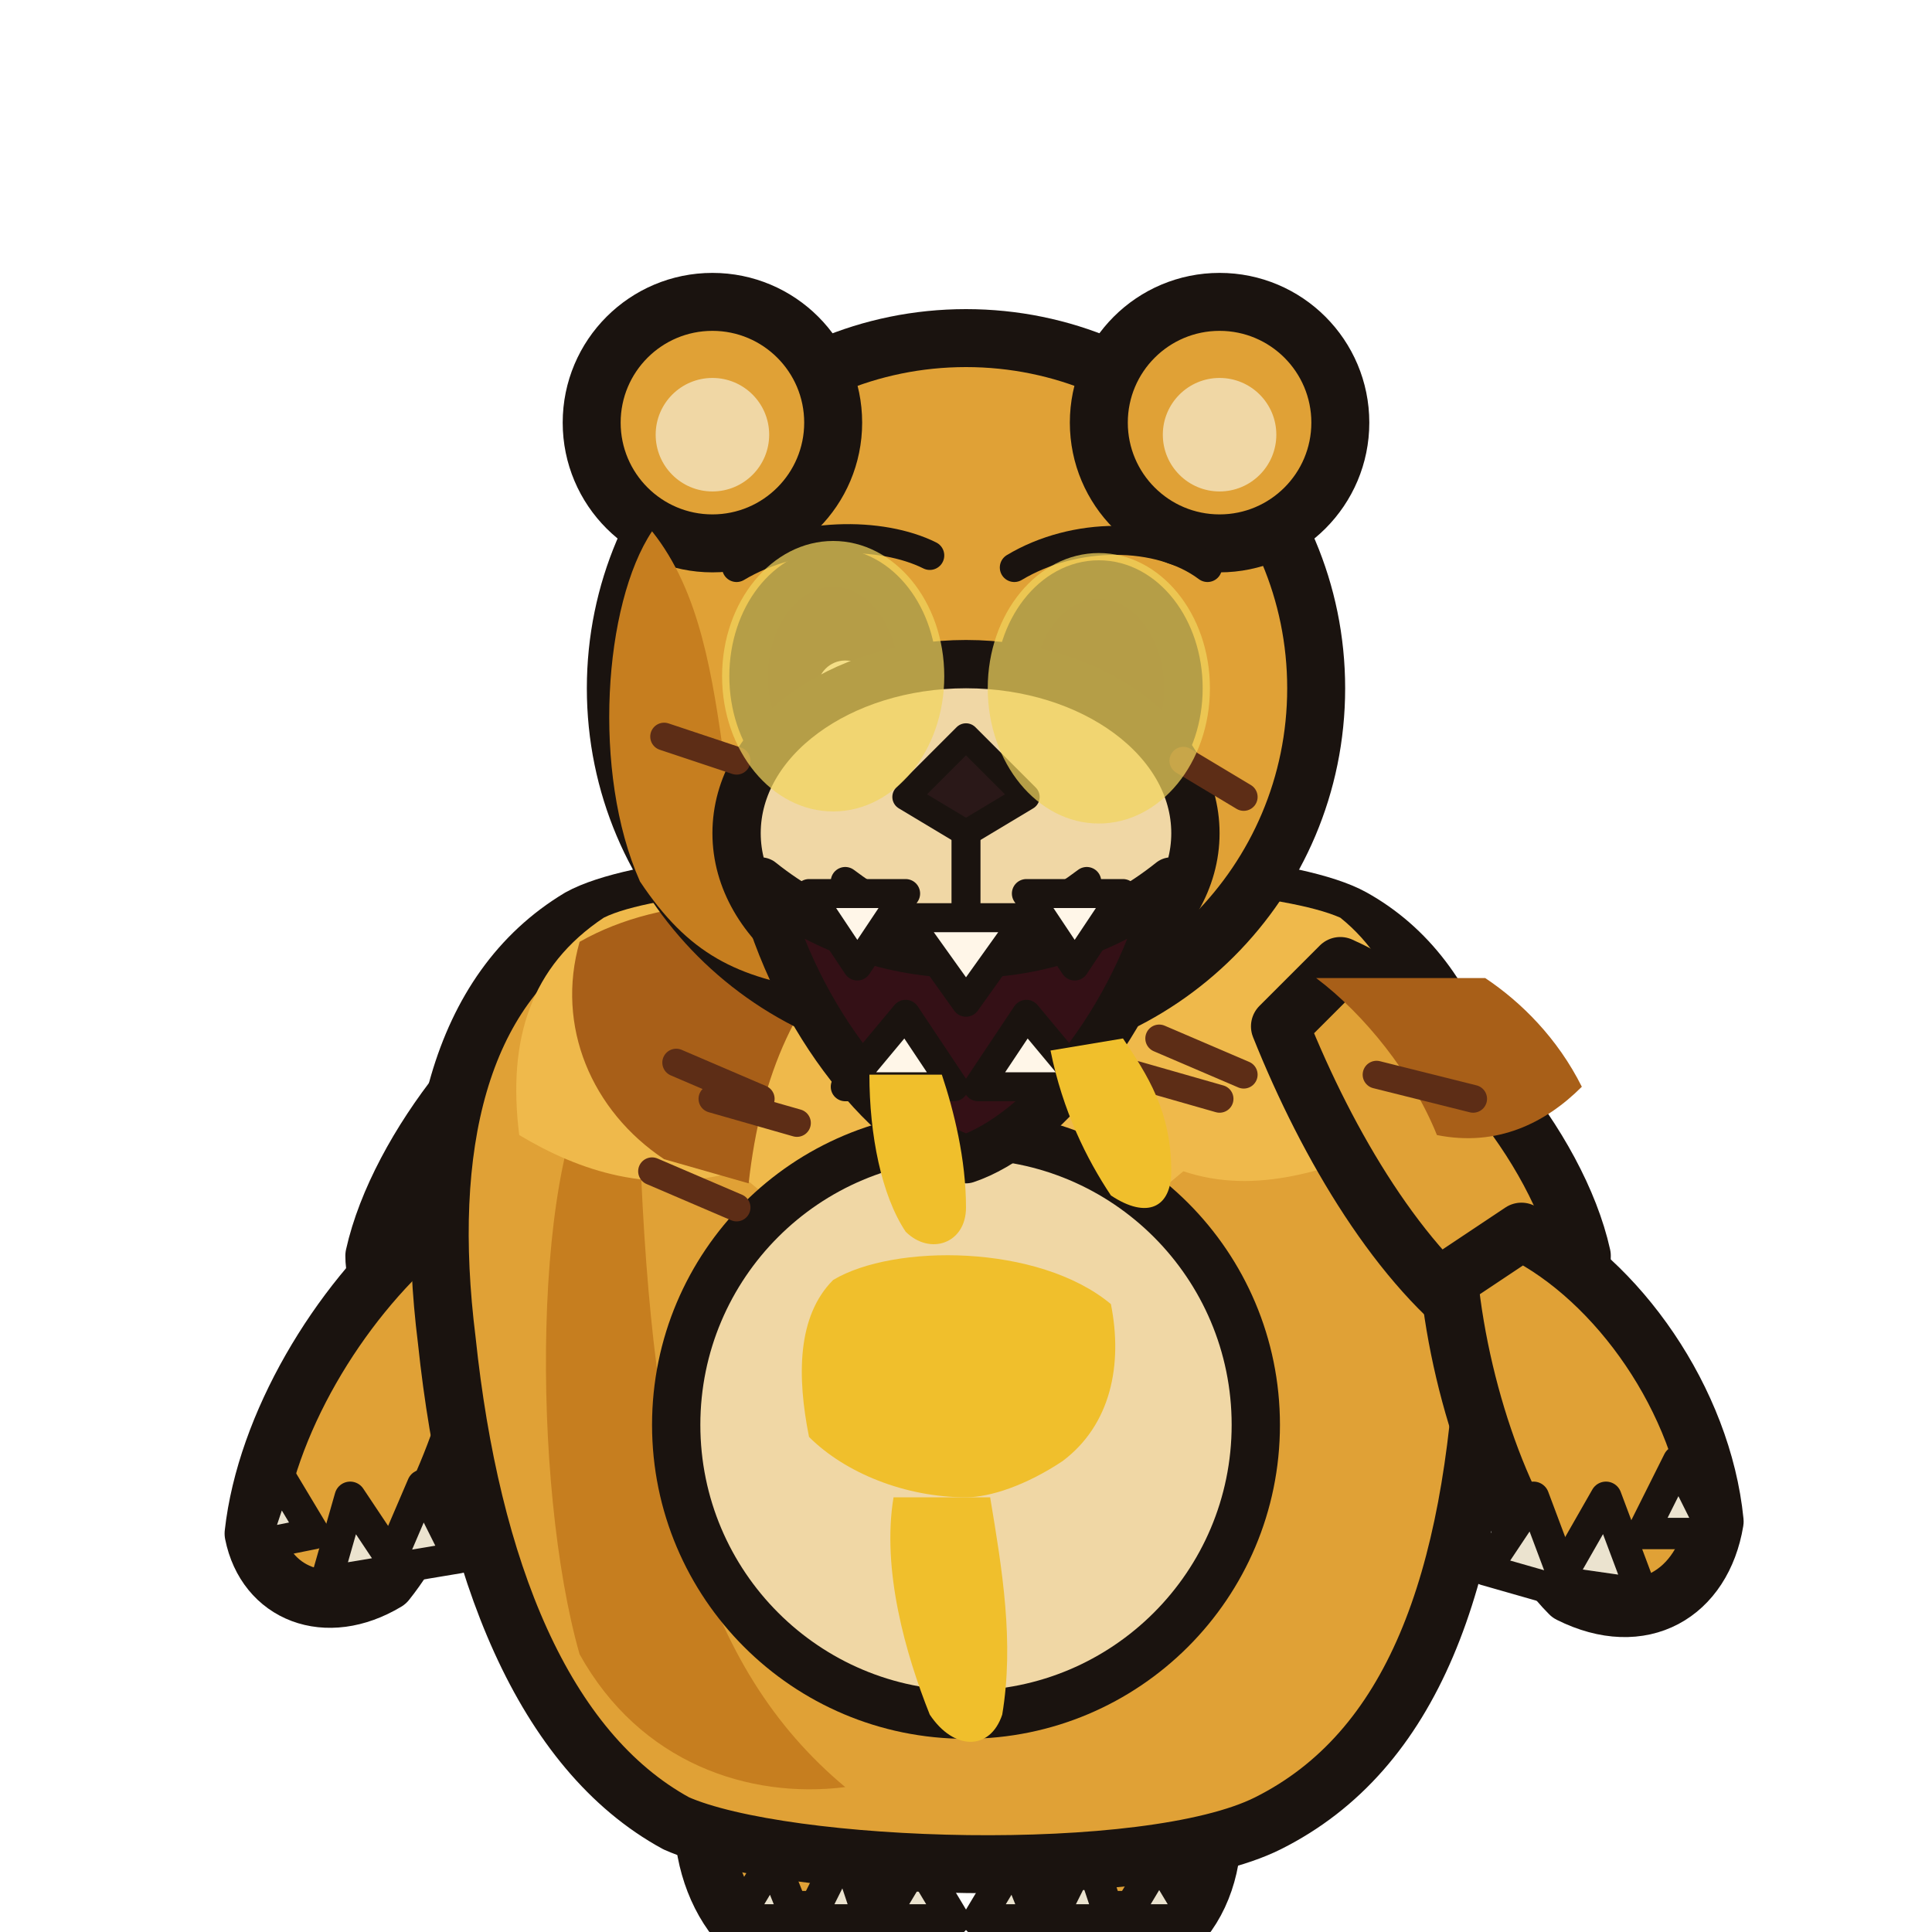
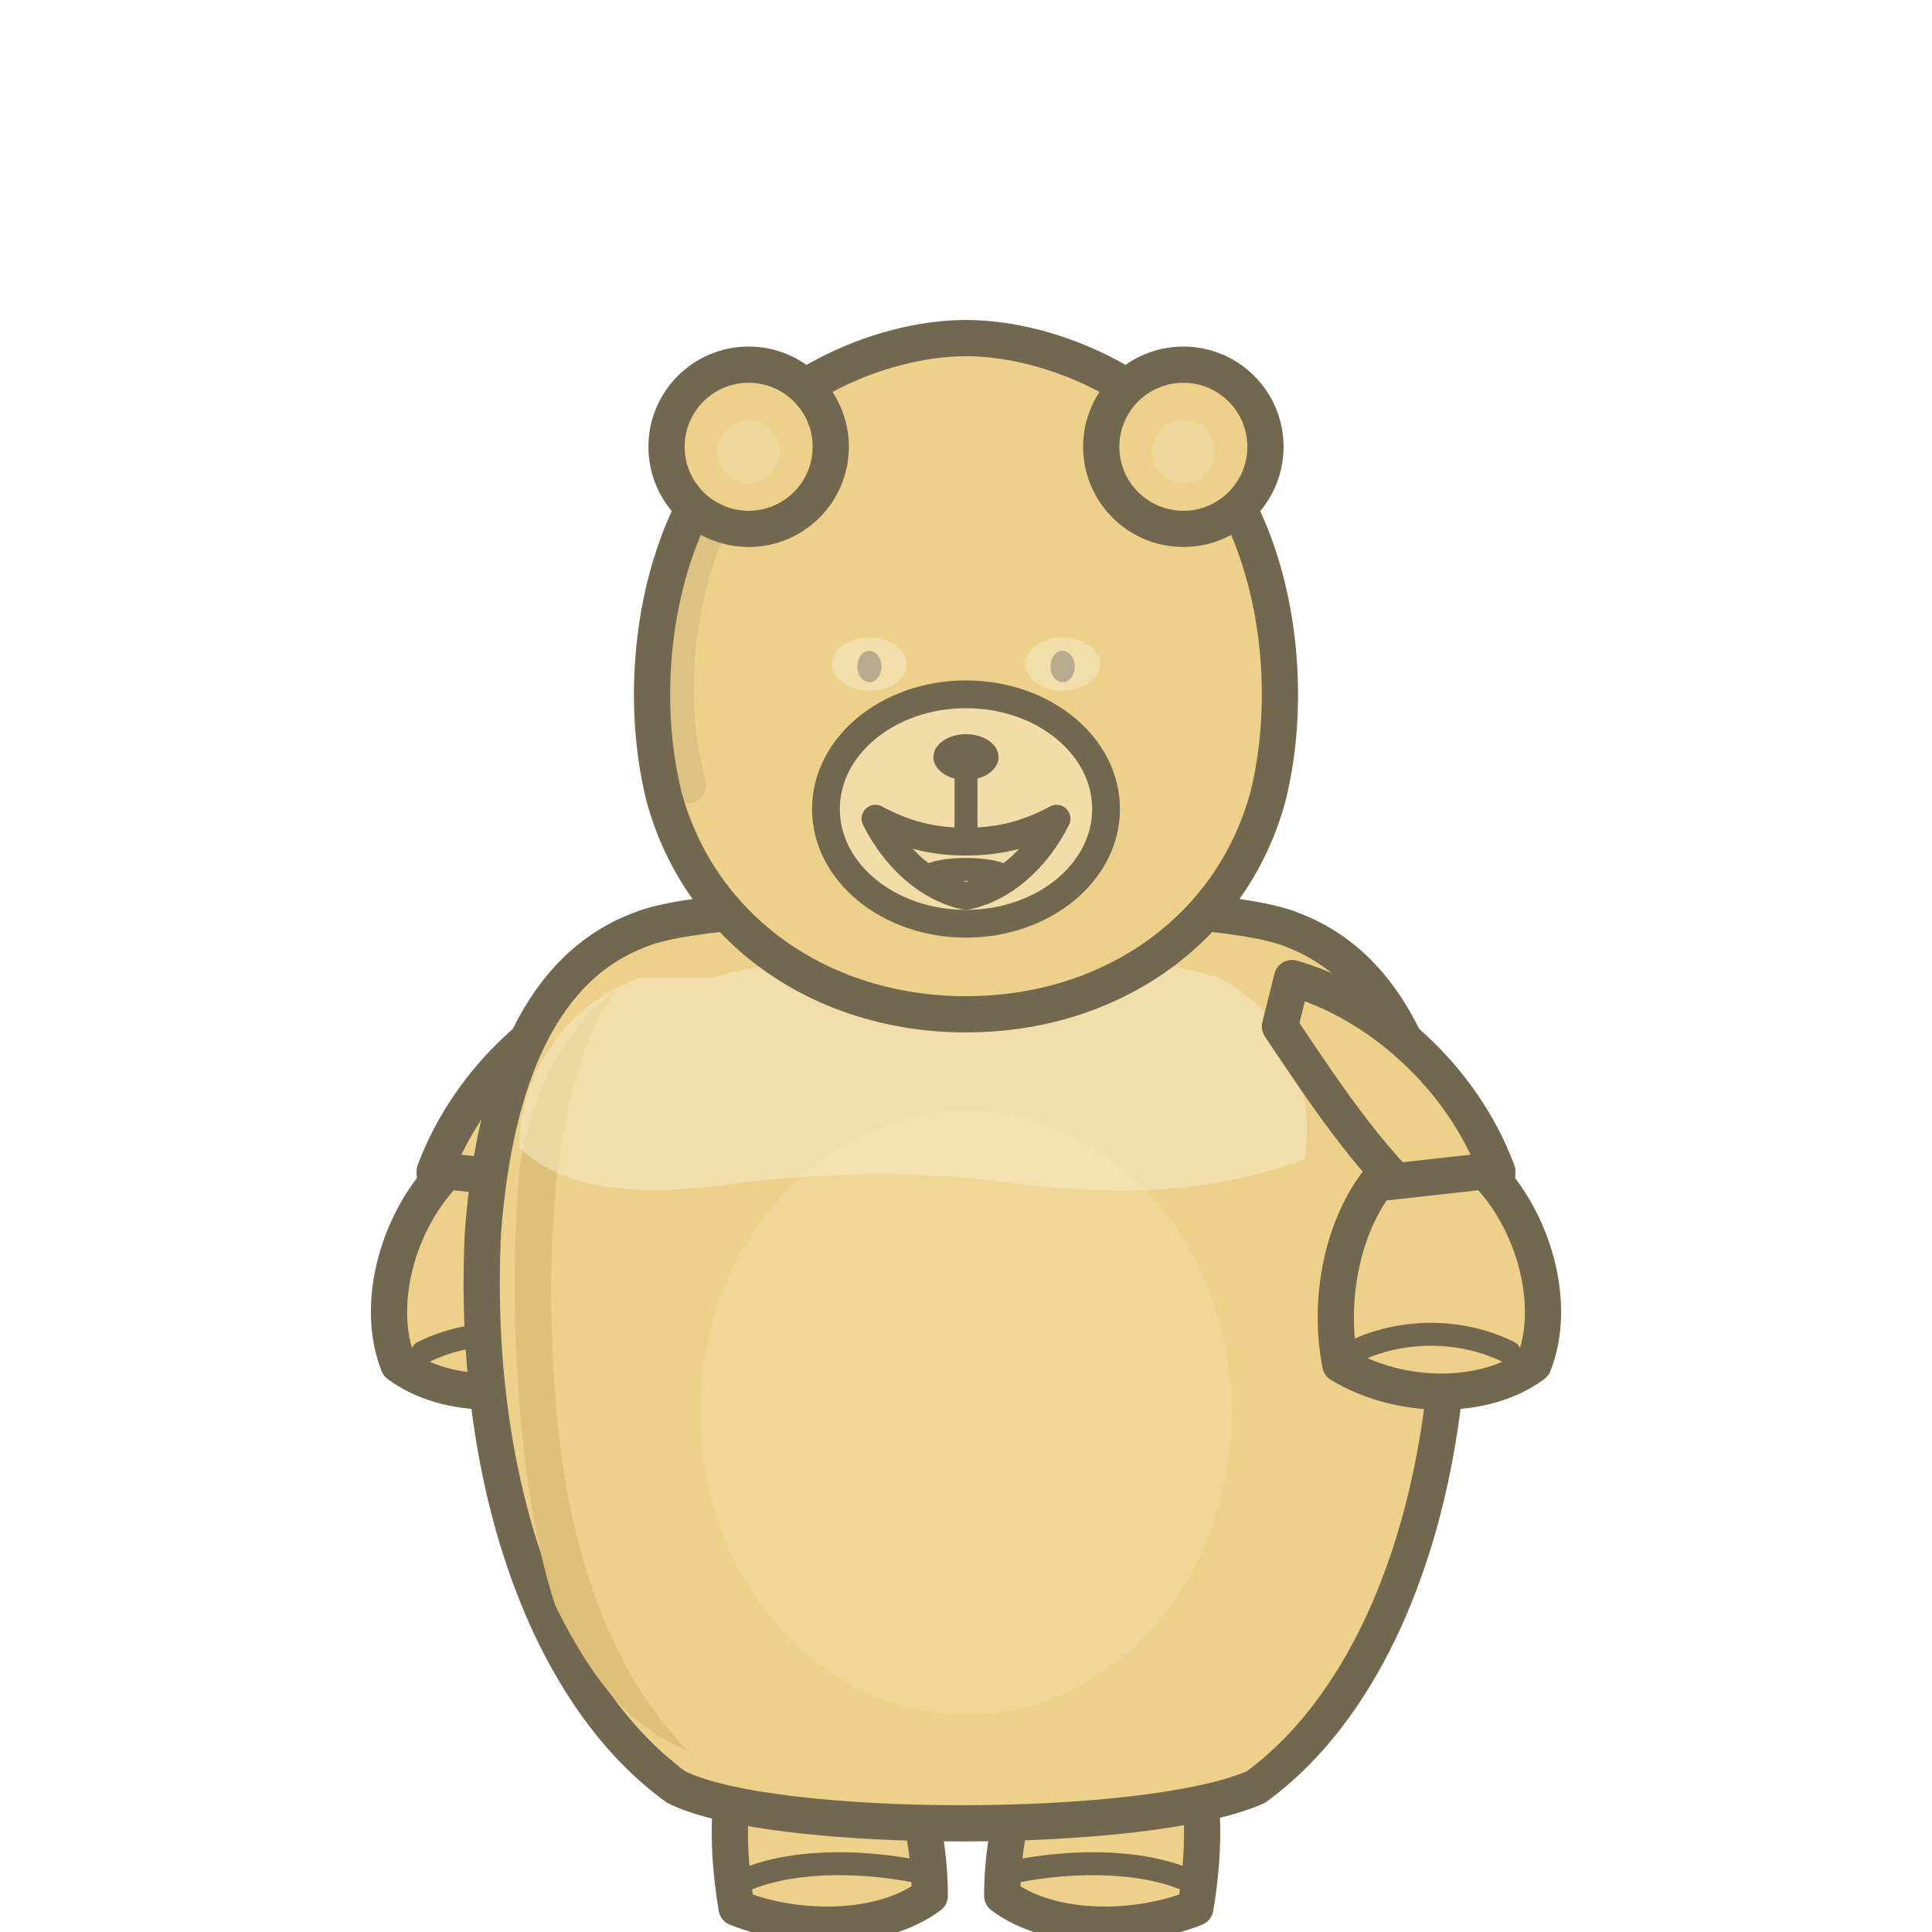
<svg xmlns="http://www.w3.org/2000/svg" width="160mm" height="160mm" viewBox="0 0 160 160" version="1.1">
  <defs>
    <style>
-       .outline { fill:none; stroke:#1a130f; stroke-width:4.8; stroke-linejoin:round; stroke-linecap:round; }
-       .thin { fill:none; stroke:#1a130f; stroke-width:2.4; stroke-linejoin:round; stroke-linecap:round; }
-       .fur { fill:#e0a136; stroke:#1a130f; stroke-width:4.8; stroke-linejoin:round; stroke-linecap:round; }
-       .furdark { fill:#c67e1f; stroke:none; }
-       .furhi { fill:#efb94b; stroke:none; }
-       .furshadow { fill:#a85f18; stroke:none; }
-       .cream { fill:#f0d7a5; stroke:#1a130f; stroke-width:4.0; stroke-linejoin:round; stroke-linecap:round; }
-       .creamsoft { fill:#f0d7a5; stroke:none; }
-       .mouth { fill:#341016; stroke:#1a130f; stroke-width:4.0; stroke-linejoin:round; stroke-linecap:round; }
-       .tooth { fill:#fff6e8; stroke:#1a130f; stroke-width:2.4; stroke-linejoin:round; stroke-linecap:round; }
-       .eyehole { fill:#1a0d0e; stroke:#1a130f; stroke-width:3.2; stroke-linejoin:round; stroke-linecap:round; }
-       .pupil { fill:#fdf8f1; stroke:none; }
-       .glow { fill:#f2d45d; fill-opacity:0.72; stroke:none; }
-       .honey { fill:#f0bf2c; stroke:none; }
-       .claw { fill:#ebe3cf; stroke:#1a130f; stroke-width:2.6; stroke-linejoin:round; stroke-linecap:round; }
-       .nose { fill:#2a1818; stroke:#1a130f; stroke-width:2.2; stroke-linejoin:round; }
-       .stitch { fill:none; stroke:#5d2d16; stroke-width:2.3; stroke-linecap:round; }
+       .line { fill:none; stroke:#72674f; stroke-width:3.0; stroke-linejoin:round; stroke-linecap:round; }
+       .thin { fill:none; stroke:#72674f; stroke-width:1.9; stroke-linejoin:round; stroke-linecap:round; }
+       .fur { fill:#edd18b; stroke:#72674f; stroke-width:3.0; stroke-linejoin:round; stroke-linecap:round; }
+       .fur-soft { fill:#edd18b; stroke:none; }
+       .fur-shadow { fill:#dfc079; stroke:none; }
+       .muzzle { fill:#f2dda8; stroke:#72674f; stroke-width:2.3; stroke-linejoin:round; stroke-linecap:round; }
+       .muzzle-soft { fill:#f2dda8; stroke:none; }
+       .feature { fill:#72674f; stroke:none; }
+       .shine { fill:#f7e9c5; stroke:none; opacity:0.52; }
    </style>
  </defs>
  <g id="view-front">
    <g id="part-leg-l-u">
-       <path class="fur" d="M 67 117 C 59 121, 57 133, 60 143 C 63 148, 68 149, 73 145 C 76 139, 76 126, 72 119 Z" />
-       <path class="furdark" d="M 63 121 C 60 128, 61 138, 64 144 C 67 145, 69 143, 69 140 C 68 132, 67 126, 66 121 Z" />
+       <path class="fur" d="M 67 118 C 62 122, 61 130, 62 138 C 64 142, 67 144, 71 142 C 73 137, 73 128, 72 120 Z" />
    </g>
    <g id="part-leg-l-l">
-       <path class="fur" d="M 63 139 C 57 145, 57 154, 61 159 H 74 C 76 153, 74 145, 69 139 Z" />
-       <path class="claw" d="M 61 159 L 64 154 L 66 159 Z" />
-       <path class="claw" d="M 67 159 L 70 153 L 72 159 Z" />
-       <path class="claw" d="M 73 159 L 76 154 L 79 159 Z" />
+       <path class="fur" d="M 64 139 C 60 145, 60 152, 61 158 C 66 160, 73 160, 77 157 C 77 151, 75 144, 71 139 Z" />
+       <path class="thin" d="M 61 156 C 65 154, 71 154, 76 155" />
    </g>
    <g id="part-leg-r-u">
-       <path class="fur" d="M 93 117 C 99 119, 103 130, 100 142 C 97 147, 92 149, 87 145 C 84 138, 85 124, 89 119 Z" />
-       <path class="furdark" d="M 96 121 C 99 129, 98 139, 95 144 C 92 145, 90 143, 90 140 C 91 133, 93 126, 94 121 Z" />
+       <path class="fur" d="M 93 118 C 98 122, 99 130, 98 138 C 96 142, 93 144, 89 142 C 87 137, 87 128, 88 120 Z" />
    </g>
    <g id="part-leg-r-l">
-       <path class="fur" d="M 95 139 C 101 145, 102 154, 98 159 H 85 C 83 153, 85 145, 89 139 Z" />
-       <path class="claw" d="M 81 159 L 84 154 L 86 159 Z" />
-       <path class="claw" d="M 87 159 L 90 153 L 92 159 Z" />
-       <path class="claw" d="M 93 159 L 96 154 L 99 159 Z" />
+       <path class="fur" d="M 96 139 C 100 145, 100 152, 99 158 C 94 160, 87 160, 83 157 C 83 151, 85 144, 89 139 Z" />
+       <path class="thin" d="M 84 155 C 89 154, 95 154, 99 156" />
    </g>
    <g id="part-arm-l-u">
-       <path class="fur" d="M 49 81 C 42 84, 33 95, 31 104 C 31 108, 35 111, 39 109 C 45 104, 51 94, 55 86 Z" />
-       <path class="furshadow" d="M 49 81 C 45 84, 42 88, 40 93 C 44 95, 49 94, 54 90 L 53 83 Z" />
-       <path class="stitch" d="M 43 89 L 50 91" />
+       <path class="fur" d="M 53 81 C 46 83, 39 89, 36 97 C 36 100, 38 102, 41 101 C 46 97, 50 91, 54 85 Z" />
    </g>
    <g id="part-arm-l-l">
-       <path class="fur" d="M 35 102 C 28 108, 22 118, 21 127 C 22 132, 27 134, 32 131 C 36 126, 40 116, 41 107 Z" />
-       <path class="claw" d="M 21 128 L 23 122 L 26 127 Z" />
-       <path class="claw" d="M 27 131 L 29 124 L 33 130 Z" />
-       <path class="claw" d="M 32 130 L 35 123 L 38 129 Z" />
+       <path class="fur" d="M 37 97 C 33 101, 31 108, 33 113 C 37 116, 44 116, 49 113 C 50 108, 49 102, 46 98 Z" />
+       <path class="thin" d="M 35 112 C 39 110, 44 110, 48 112" />
    </g>
    <g id="part-body">
-       <path class="fur" d="M 48 76 C 38 82, 35 95, 37 111 C 39 130, 45 145, 56 151 C 65 155, 95 156, 105 151 C 117 145, 122 131, 123 111 C 125 93, 121 81, 112 76 C 103 71, 57 71, 48 76 Z" />
-       <path class="furdark" d="M 50 88 C 44 95, 44 123, 48 137 C 53 146, 62 149, 70 148 C 58 138, 54 122, 53 95 Z" />
-       <path class="furhi" d="M 50 76 C 58 72, 102 72, 111 76 C 116 80, 118 87, 117 94 C 110 97, 104 99, 98 97 L 92 102 L 85 98 L 80 104 L 74 98 L 67 102 L 61 97 C 54 99, 48 97, 43 94 C 42 86, 44 80, 50 76 Z" />
-       <path class="furshadow" d="M 48 78 C 55 74, 65 74, 72 77 C 66 82, 63 89, 62 98 L 55 96 C 49 92, 46 85, 48 78 Z" />
-       <path class="stitch" d="M 56 88 L 63 91 M 96 86 L 103 89 M 73 99 L 79 102 M 84 99 L 90 102" />
-       <ellipse class="cream" cx="80" cy="118" rx="24" ry="24" />
-       <path class="creamsoft" d="M 69 106 C 74 103, 86 103, 92 108 C 93 113, 92 118, 88 121 C 85 123, 82 124, 80 124 C 75 124, 70 122, 67 119 C 66 114, 66 109, 69 106 Z" style="fill:#f0bf2c" />
-       <path class="honey" d="M 74 124 C 73 130, 75 137, 77 142 C 79 145, 82 145, 83 142 C 84 136, 83 130, 82 124 Z" />
-       <path class="stitch" d="M 59 91 L 66 93 M 94 89 L 101 91 M 54 97 L 61 100" />
+       <path class="fur" d="M 53 77 C 45 80, 41 89, 40 102 C 39 122, 45 140, 56 148 C 64 152, 95 152, 104 148 C 115 140, 121 122, 120 102 C 119 89, 115 80, 107 77 C 100 74, 60 74, 53 77 Z" />
+       <path class="fur-shadow" d="M 51 82 C 46 89, 45 102, 46 116 C 47 129, 51 139, 57 145 C 52 143, 49 139, 46 133 C 43 124, 42 109, 43 97 C 44 90, 47 85, 51 82 Z" />
+       <ellipse class="muzzle-soft" cx="80" cy="117" rx="22" ry="25" opacity="0.48" />
+       <path class="shine" d="M 59 81 C 68 78, 92 78, 101 81 C 107 84, 109 91, 108 96 C 100 99, 92 99, 84 98 C 77 97, 69 97, 61 98 C 54 99, 47 99, 43 95 C 43 89, 47 83, 53 81 Z" />
    </g>
    <g id="part-arm-r-u">
-       <path class="fur" d="M 111 80 C 120 84, 129 95, 131 104 C 131 109, 127 112, 123 110 C 116 105, 110 95, 106 85 Z" />
-       <path class="furshadow" d="M 109 81 C 113 84, 117 89, 119 94 C 124 95, 128 93, 131 90 C 129 86, 126 83, 123 81 Z" />
-       <path class="stitch" d="M 114 89 L 122 91" />
+       <path class="fur" d="M 107 81 C 114 83, 121 89, 124 97 C 124 100, 122 102, 119 101 C 114 97, 110 91, 106 85 Z" />
    </g>
    <g id="part-arm-r-l">
-       <path class="fur" d="M 126 102 C 134 106, 141 116, 142 126 C 141 132, 136 135, 130 132 C 125 127, 121 116, 120 106 Z" />
-       <path class="claw" d="M 142 127 L 139 121 L 136 127 Z" />
-       <path class="claw" d="M 136 132 L 133 124 L 129 131 Z" />
-       <path class="claw" d="M 130 132 L 127 124 L 123 130 Z" />
+       <path class="fur" d="M 123 97 C 127 101, 129 108, 127 113 C 123 116, 116 116, 111 113 C 110 108, 111 102, 114 98 Z" />
+       <path class="thin" d="M 112 112 C 116 110, 121 110, 125 112" />
    </g>
    <g id="part-head">
-       <circle class="fur" cx="80" cy="57" r="29" />
-       <circle class="fur" cx="59" cy="35" r="10" />
-       <circle class="fur" cx="101" cy="35" r="10" />
-       <circle class="creamsoft" cx="59" cy="36" r="4.7" />
-       <circle class="creamsoft" cx="101" cy="36" r="4.7" />
-       <path class="furdark" d="M 54 44 C 50 50, 49 64, 53 73 C 57 79, 61 81, 68 82 C 63 77, 61 71, 60 63 C 59 56, 58 49, 54 44 Z" />
-       <ellipse class="eyehole" cx="69" cy="56" rx="7" ry="9" />
-       <ellipse class="eyehole" cx="91" cy="57" rx="7" ry="9" />
-       <circle class="pupil" cx="70" cy="57" r="2.3" />
-       <circle class="pupil" cx="90" cy="58" r="2.3" />
-       <path class="thin" d="M 61 47 C 66 44, 73 44, 77 46" />
-       <path class="thin" d="M 84 47 C 89 44, 96 44, 100 47" />
-       <ellipse class="cream" cx="80" cy="69" rx="19" ry="14" />
-       <path class="nose" d="M 80 61 L 75 66 L 80 69 L 85 66 Z" />
-       <path class="thin" d="M 80 69 L 80 75" />
-       <path class="thin" d="M 70 73 C 74 76, 77 77, 80 78" />
-       <path class="thin" d="M 90 73 C 86 76, 83 77, 80 78" />
-       <path class="stitch" d="M 55 61 L 61 63 M 98 63 L 103 66" />
+       <path class="fur" d="M 58 41 C 63 32, 73 28, 80 28 C 87 28, 97 32, 102 41 C 106 48, 107 58, 105 66 C 102 77, 92 84, 80 84 C 68 84, 58 77, 55 66 C 53 58, 54 48, 58 41 Z" />
+       <circle class="fur" cx="62" cy="37" r="6.8" />
+       <circle class="fur" cx="98" cy="37" r="6.8" />
+       <circle class="muzzle-soft" cx="62" cy="37.4" r="2.6" opacity="0.55" />
+       <circle class="muzzle-soft" cx="98" cy="37.4" r="2.6" opacity="0.55" />
+       <ellipse class="feature" cx="72" cy="55.2" rx="1.0" ry="1.3" />
+       <ellipse class="feature" cx="88" cy="55.2" rx="1.0" ry="1.3" />
+       <ellipse class="muzzle" cx="80" cy="67" rx="11.6" ry="9.5" />
+       <ellipse class="feature" cx="80" cy="62.7" rx="2.7" ry="1.9" />
+       <path class="thin" d="M 80 64.5 L 80 69" />
+       <path class="line" d="M 59 43 C 56 49, 55 58, 57 65" opacity="0.13" />
    </g>
    <g id="part-eyes-glow">
-       <ellipse class="glow" cx="69" cy="56" rx="9.2" ry="11.2" />
-       <ellipse class="glow" cx="91" cy="57" rx="9.2" ry="11.2" />
+       <ellipse class="shine" cx="72" cy="55" rx="3.1" ry="2.2" />
+       <ellipse class="shine" cx="88" cy="55" rx="3.1" ry="2.2" />
    </g>
    <g id="part-jaw">
-       <path class="mouth" d="M 63 73 C 66 85, 74 94, 80 96 C 86 94, 94 85, 97 73 C 92 77, 86 79, 80 79 C 74 79, 68 77, 63 73 Z" />
-       <path class="tooth" d="M 67 74 L 71 80 L 75 74 Z" />
-       <path class="tooth" d="M 75 76 L 80 83 L 85 76 Z" />
-       <path class="tooth" d="M 85 74 L 89 80 L 93 74 Z" />
-       <path class="tooth" d="M 70 90 L 75 84 L 79 90 Z" />
-       <path class="tooth" d="M 81 90 L 85 84 L 90 90 Z" />
-       <path class="honey" d="M 72 89 C 72 94, 73 99, 75 102 C 77 104, 80 103, 80 100 C 80 96, 79 92, 78 89 Z" />
-       <path class="honey" d="M 87 87 C 88 92, 90 96, 92 99 C 95 101, 97 100, 97 97 C 97 92, 95 89, 93 86 Z" />
+       <path class="muzzle" d="M 72.5 67.8 C 74.2 71.2, 77 73.6, 80 74.2 C 83 73.6, 85.8 71.2, 87.5 67.8 C 85.1 69.1, 82.8 69.7, 80 69.7 C 77.2 69.7, 74.9 69.1, 72.5 67.8 Z" />
+       <path class="thin" d="M 76.7 72.6 C 78.0 71.8, 82.0 71.8, 83.3 72.6" />
    </g>
  </g>
</svg>
